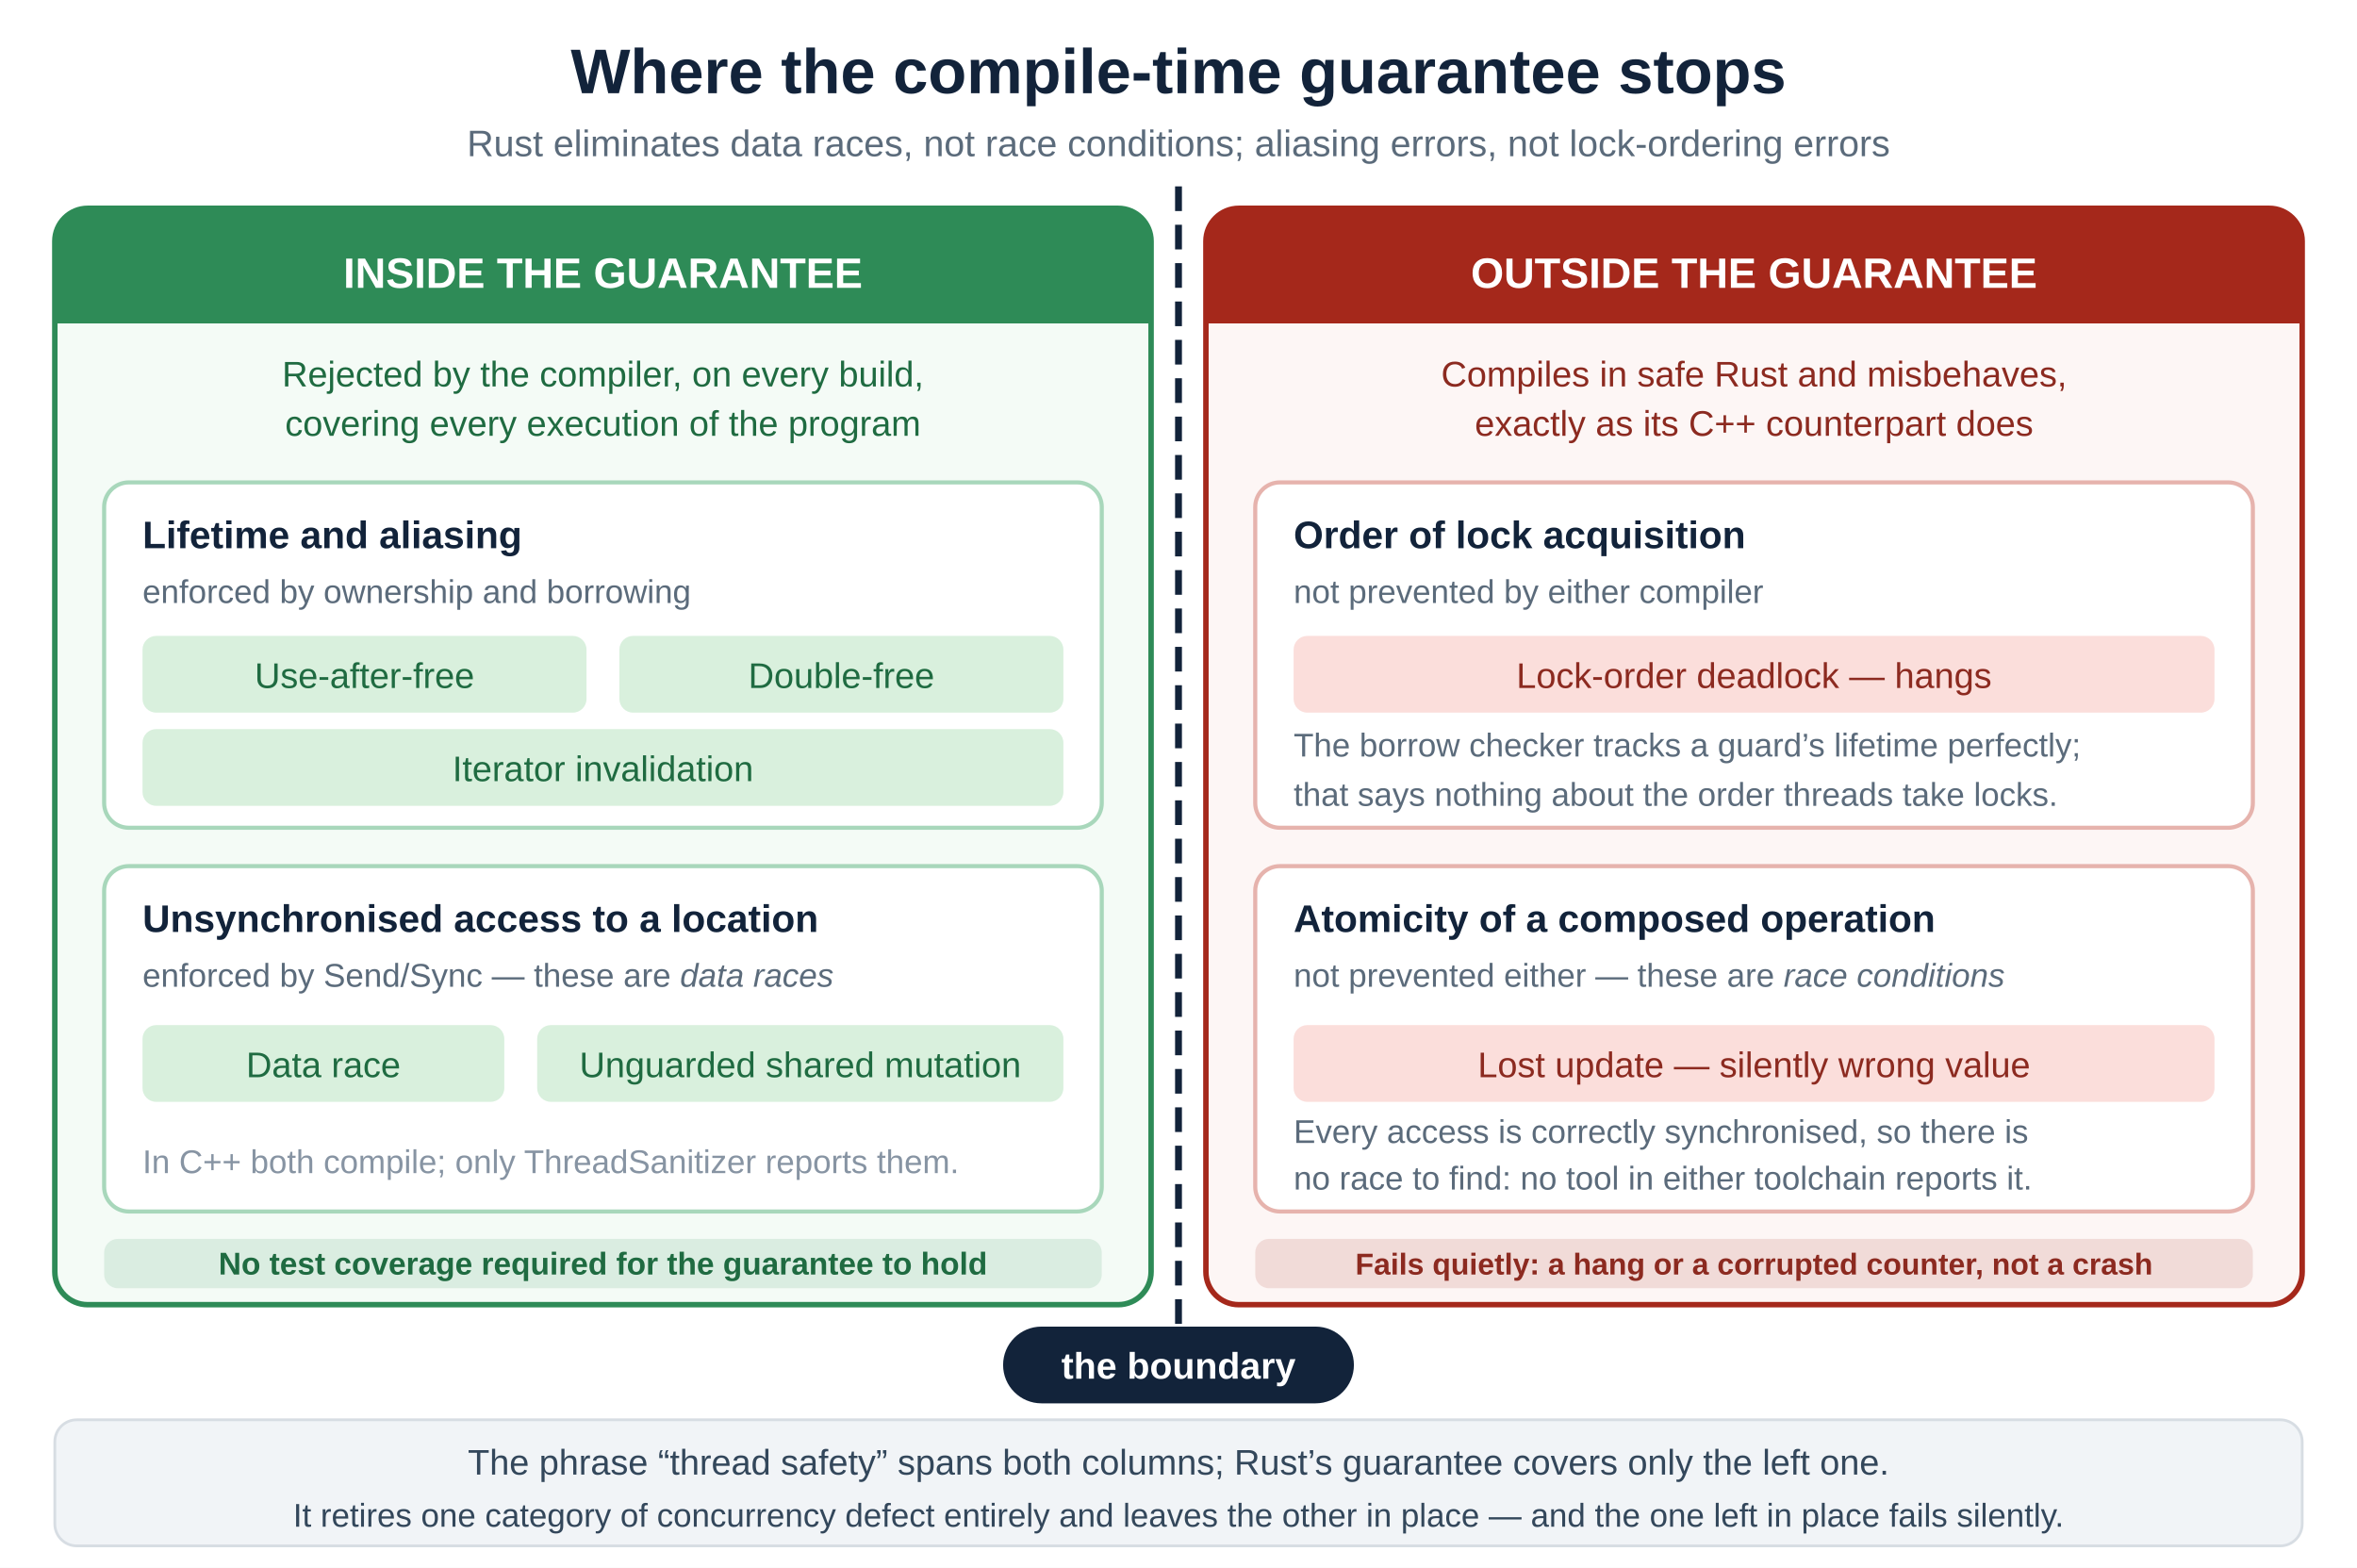
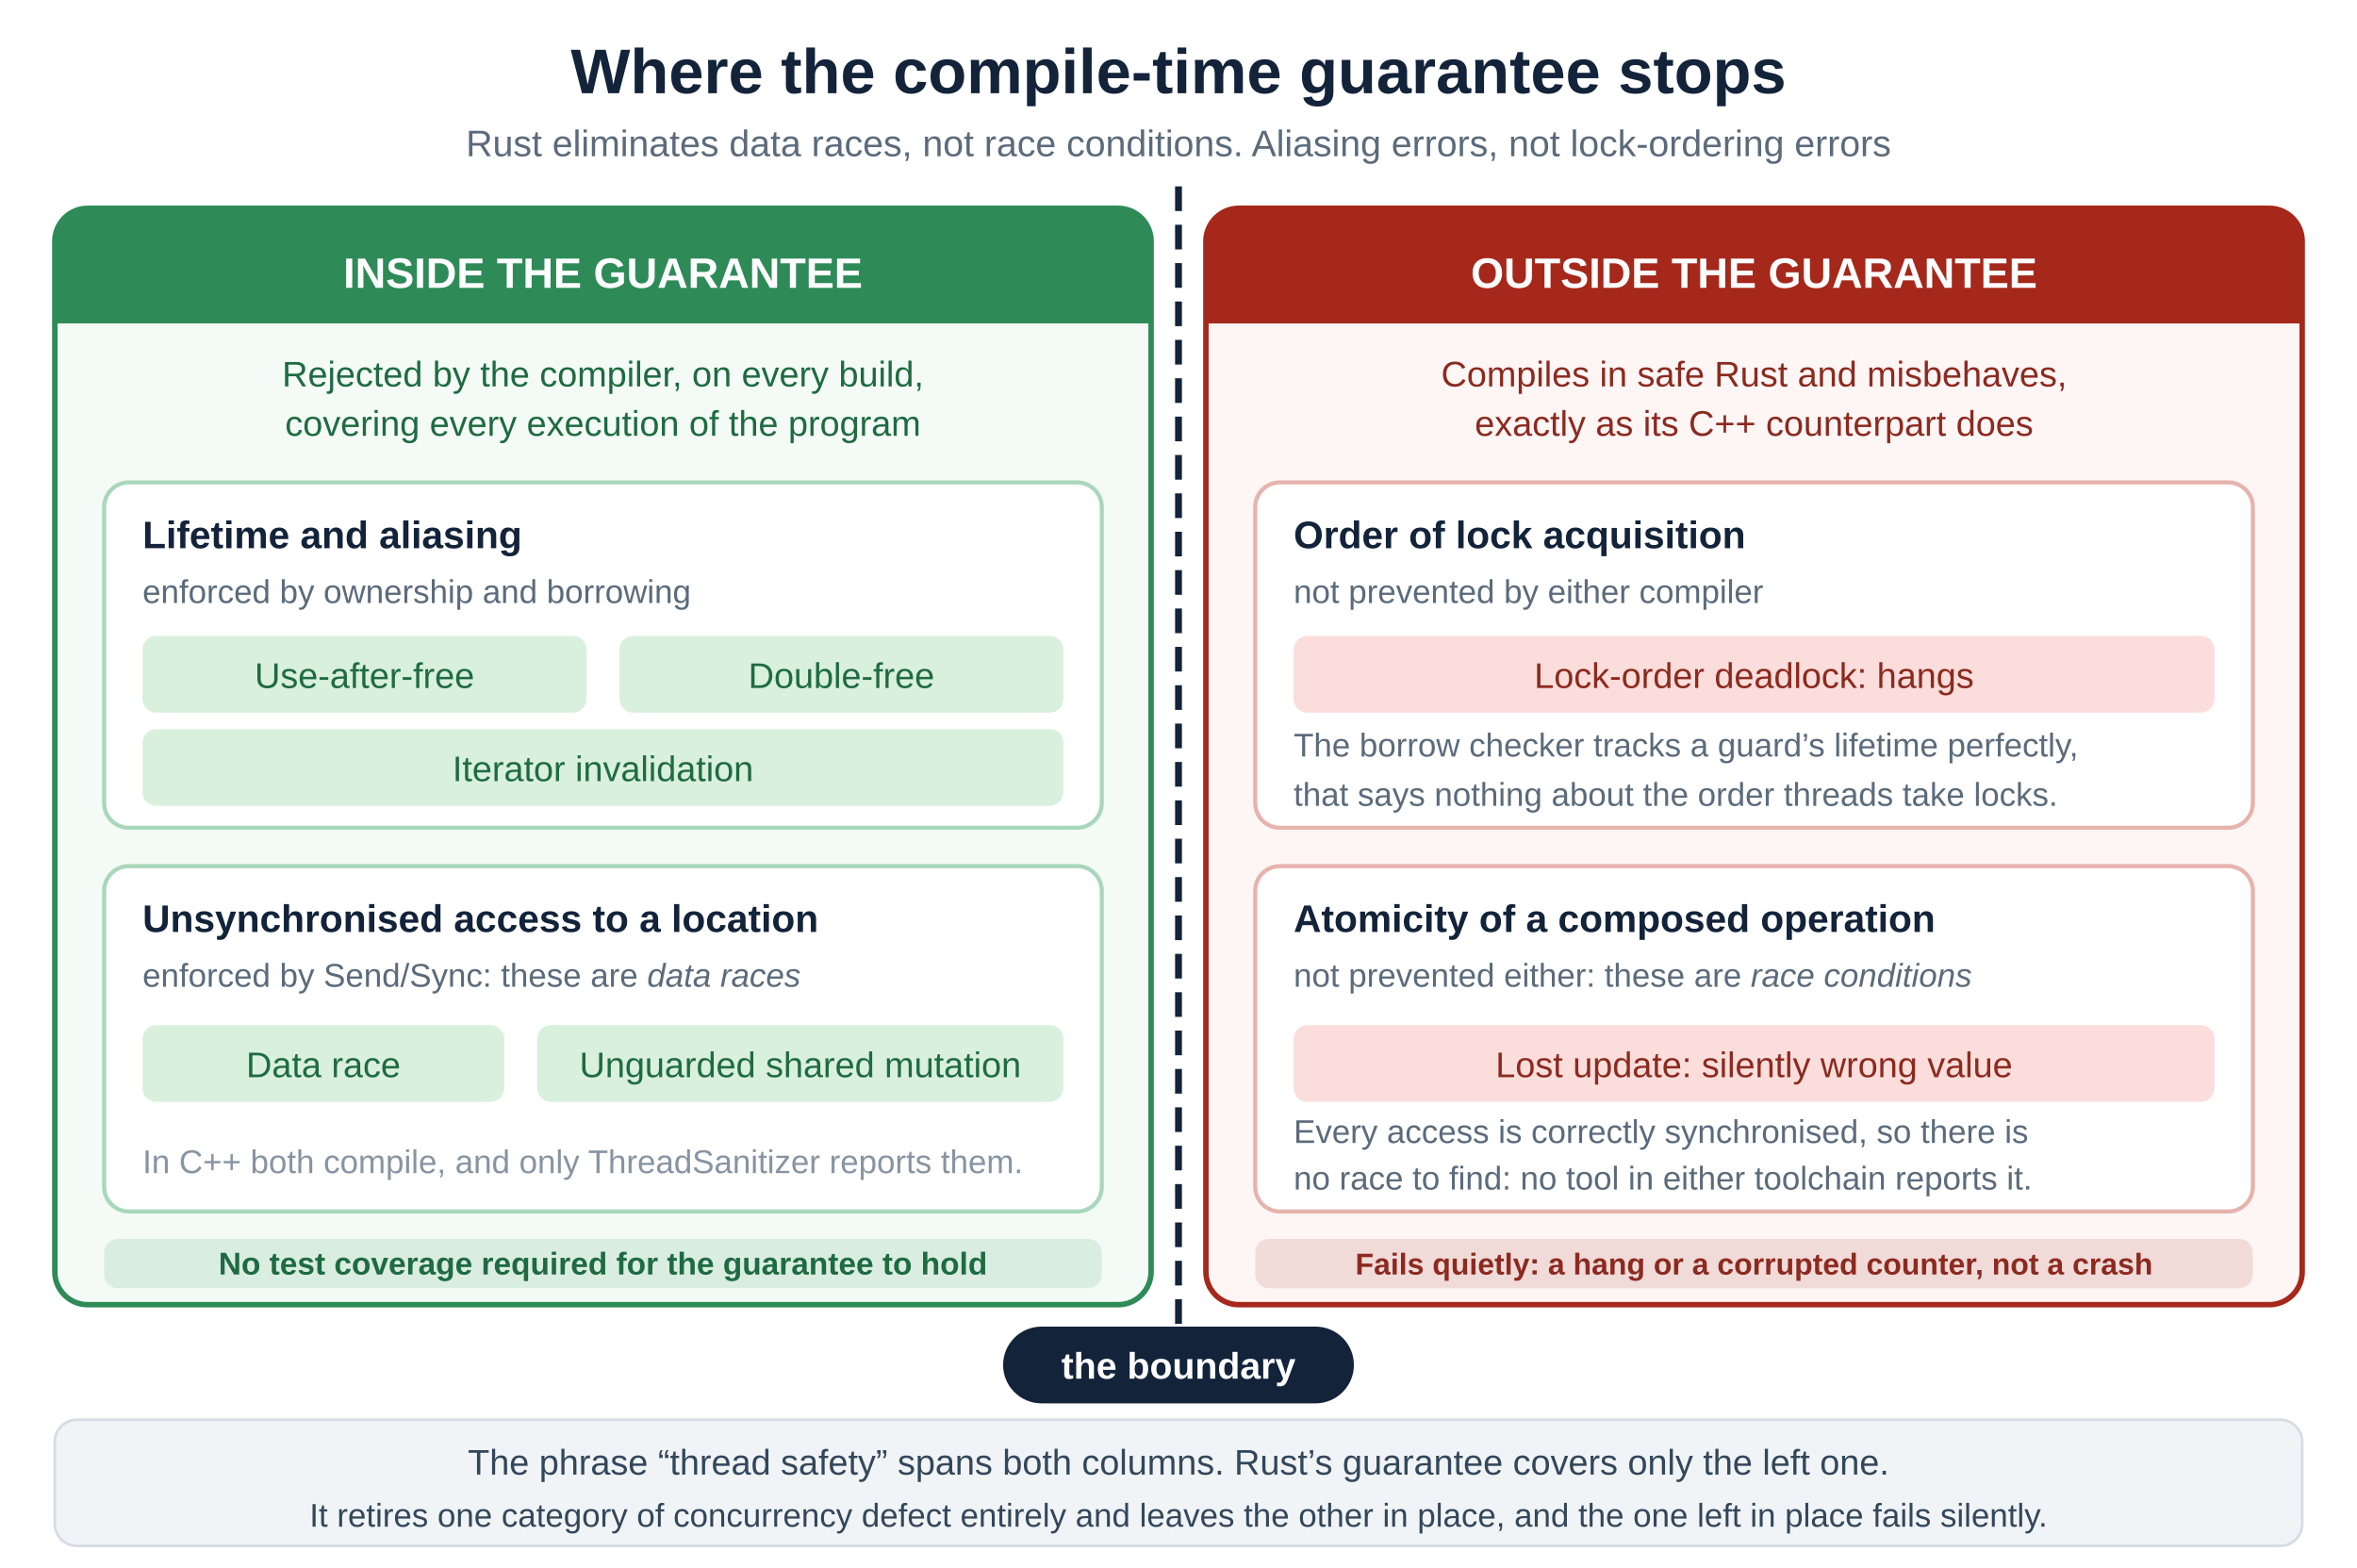
<svg xmlns="http://www.w3.org/2000/svg" viewBox="0 0 860 572" width="860" height="572" font-family="'Segoe UI','Helvetica Neue',Arial,sans-serif">
  <rect x="0" y="0" width="860" height="572" fill="#ffffff" />
  <text x="430" y="34" text-anchor="middle" font-size="23" font-weight="700" fill="#12233a">Where the compile-time guarantee stops</text>
-   <text x="430" y="57" text-anchor="middle" font-size="13.5" fill="#5b6b7b">Rust eliminates data races, not race conditions; aliasing errors, not lock-ordering errors</text>
+   <text x="430" y="57" text-anchor="middle" font-size="13.5" fill="#5b6b7b">Rust eliminates data races, not race conditions. Aliasing errors, not lock-ordering errors</text>
  <rect x="20" y="76" width="400" height="400" rx="12" fill="#f4fbf6" stroke="#2e8b57" stroke-width="2" />
  <rect x="20" y="76" width="400" height="42" rx="12" fill="#2e8b57" />
  <rect x="20" y="102" width="400" height="16" fill="#2e8b57" />
  <text x="220" y="105" text-anchor="middle" font-size="15.5" font-weight="700" fill="#ffffff">INSIDE THE GUARANTEE</text>
  <text x="220" y="141" text-anchor="middle" font-size="13" fill="#1f6b41">Rejected by the compiler, on every build,</text>
  <text x="220" y="159" text-anchor="middle" font-size="13" fill="#1f6b41">covering every execution of the program</text>
  <rect x="38" y="176" width="364" height="126" rx="9" fill="#ffffff" stroke="#a8d7bb" stroke-width="1.5" />
  <text x="52" y="200" font-size="14" font-weight="700" fill="#12233a">Lifetime and aliasing</text>
  <text x="52" y="220" font-size="12" fill="#5b6b7b">enforced by ownership and borrowing</text>
  <g font-size="13" fill="#1f6b41">
    <rect x="52" y="232" width="162" height="28" rx="5" fill="#d9f0dd" />
    <text x="133" y="251" text-anchor="middle">Use-after-free</text>
    <rect x="226" y="232" width="162" height="28" rx="5" fill="#d9f0dd" />
    <text x="307" y="251" text-anchor="middle">Double-free</text>
    <rect x="52" y="266" width="336" height="28" rx="5" fill="#d9f0dd" />
    <text x="220" y="285" text-anchor="middle">Iterator invalidation</text>
  </g>
  <rect x="38" y="316" width="364" height="126" rx="9" fill="#ffffff" stroke="#a8d7bb" stroke-width="1.5" />
  <text x="52" y="340" font-size="14" font-weight="700" fill="#12233a">Unsynchronised access to a location</text>
-   <text x="52" y="360" font-size="12" fill="#5b6b7b">enforced by Send/Sync — these are <tspan font-style="italic">data races</tspan>
+   <text x="52" y="360" font-size="12" fill="#5b6b7b">enforced by Send/Sync: these are <tspan font-style="italic">data races</tspan>
  </text>
  <g font-size="13" fill="#1f6b41">
    <rect x="52" y="374" width="132" height="28" rx="5" fill="#d9f0dd" />
    <text x="118" y="393" text-anchor="middle">Data race</text>
    <rect x="196" y="374" width="192" height="28" rx="5" fill="#d9f0dd" />
    <text x="292" y="393" text-anchor="middle">Unguarded shared mutation</text>
  </g>
-   <text x="52" y="428" font-size="12" fill="#8794a3">In C++ both compile; only ThreadSanitizer reports them.</text>
+   <text x="52" y="428" font-size="12" fill="#8794a3">In C++ both compile, and only ThreadSanitizer reports them.</text>
  <rect x="38" y="452" width="364" height="18" rx="5" fill="#2e8b57" opacity="0.13" />
  <text x="220" y="465" text-anchor="middle" font-size="11.5" font-weight="600" fill="#1f6b41">No test coverage required for the guarantee to hold</text>
  <rect x="440" y="76" width="400" height="400" rx="12" fill="#fdf6f5" stroke="#a5281b" stroke-width="2" />
  <rect x="440" y="76" width="400" height="42" rx="12" fill="#a5281b" />
  <rect x="440" y="102" width="400" height="16" fill="#a5281b" />
  <text x="640" y="105" text-anchor="middle" font-size="15.5" font-weight="700" fill="#ffffff">OUTSIDE THE GUARANTEE</text>
  <text x="640" y="141" text-anchor="middle" font-size="13" fill="#8c2a20">Compiles in safe Rust and misbehaves,</text>
  <text x="640" y="159" text-anchor="middle" font-size="13" fill="#8c2a20">exactly as its C++ counterpart does</text>
  <rect x="458" y="176" width="364" height="126" rx="9" fill="#ffffff" stroke="#e6b3ad" stroke-width="1.5" />
  <text x="472" y="200" font-size="14" font-weight="700" fill="#12233a">Order of lock acquisition</text>
  <text x="472" y="220" font-size="12" fill="#5b6b7b">not prevented by either compiler</text>
  <rect x="472" y="232" width="336" height="28" rx="5" fill="#fbdedb" />
-   <text x="640" y="251" text-anchor="middle" font-size="13" fill="#8c2a20">Lock-order deadlock — hangs</text>
-   <text x="472" y="276" font-size="12" fill="#5b6b7b">The borrow checker tracks a guard’s lifetime perfectly;</text>
+   <text x="640" y="251" text-anchor="middle" font-size="13" fill="#8c2a20">Lock-order deadlock: hangs</text>
+   <text x="472" y="276" font-size="12" fill="#5b6b7b">The borrow checker tracks a guard’s lifetime perfectly,</text>
  <text x="472" y="294" font-size="12" fill="#5b6b7b">that says nothing about the order threads take locks.</text>
  <rect x="458" y="316" width="364" height="126" rx="9" fill="#ffffff" stroke="#e6b3ad" stroke-width="1.5" />
  <text x="472" y="340" font-size="14" font-weight="700" fill="#12233a">Atomicity of a composed operation</text>
-   <text x="472" y="360" font-size="12" fill="#5b6b7b">not prevented either — these are <tspan font-style="italic">race conditions</tspan>
+   <text x="472" y="360" font-size="12" fill="#5b6b7b">not prevented either: these are <tspan font-style="italic">race conditions</tspan>
  </text>
  <rect x="472" y="374" width="336" height="28" rx="5" fill="#fbdedb" />
-   <text x="640" y="393" text-anchor="middle" font-size="13" fill="#8c2a20">Lost update — silently wrong value</text>
+   <text x="640" y="393" text-anchor="middle" font-size="13" fill="#8c2a20">Lost update: silently wrong value</text>
  <text x="472" y="417" font-size="12" fill="#5b6b7b">Every access is correctly synchronised, so there is</text>
  <text x="472" y="434" font-size="12" fill="#5b6b7b">no race to find: no tool in either toolchain reports it.</text>
  <rect x="458" y="452" width="364" height="18" rx="5" fill="#a5281b" opacity="0.13" />
  <text x="640" y="465" text-anchor="middle" font-size="11" font-weight="600" fill="#8c2a20">Fails quietly: a hang or a corrupted counter, not a crash</text>
  <line x1="430" y1="68" x2="430" y2="490" stroke="#12233a" stroke-width="2.5" stroke-dasharray="9 5" />
  <rect x="366" y="484" width="128" height="28" rx="14" fill="#12233a" />
  <text x="430" y="503" text-anchor="middle" font-size="13.5" font-weight="700" fill="#ffffff">the boundary</text>
  <rect x="20" y="518" width="820" height="46" rx="8" fill="#f1f4f7" stroke="#d7dde3" />
-   <text x="430" y="538" text-anchor="middle" font-size="13" fill="#33475b">The phrase “thread safety” spans both columns; Rust’s guarantee covers only the left one.</text>
-   <text x="430" y="557" text-anchor="middle" font-size="12" fill="#33475b">It retires one category of concurrency defect entirely and leaves the other in place — and the one left in place fails silently.</text>
+   <text x="430" y="538" text-anchor="middle" font-size="13" fill="#33475b">The phrase “thread safety” spans both columns. Rust’s guarantee covers only the left one.</text>
+   <text x="430" y="557" text-anchor="middle" font-size="12" fill="#33475b">It retires one category of concurrency defect entirely and leaves the other in place, and the one left in place fails silently.</text>
</svg>
